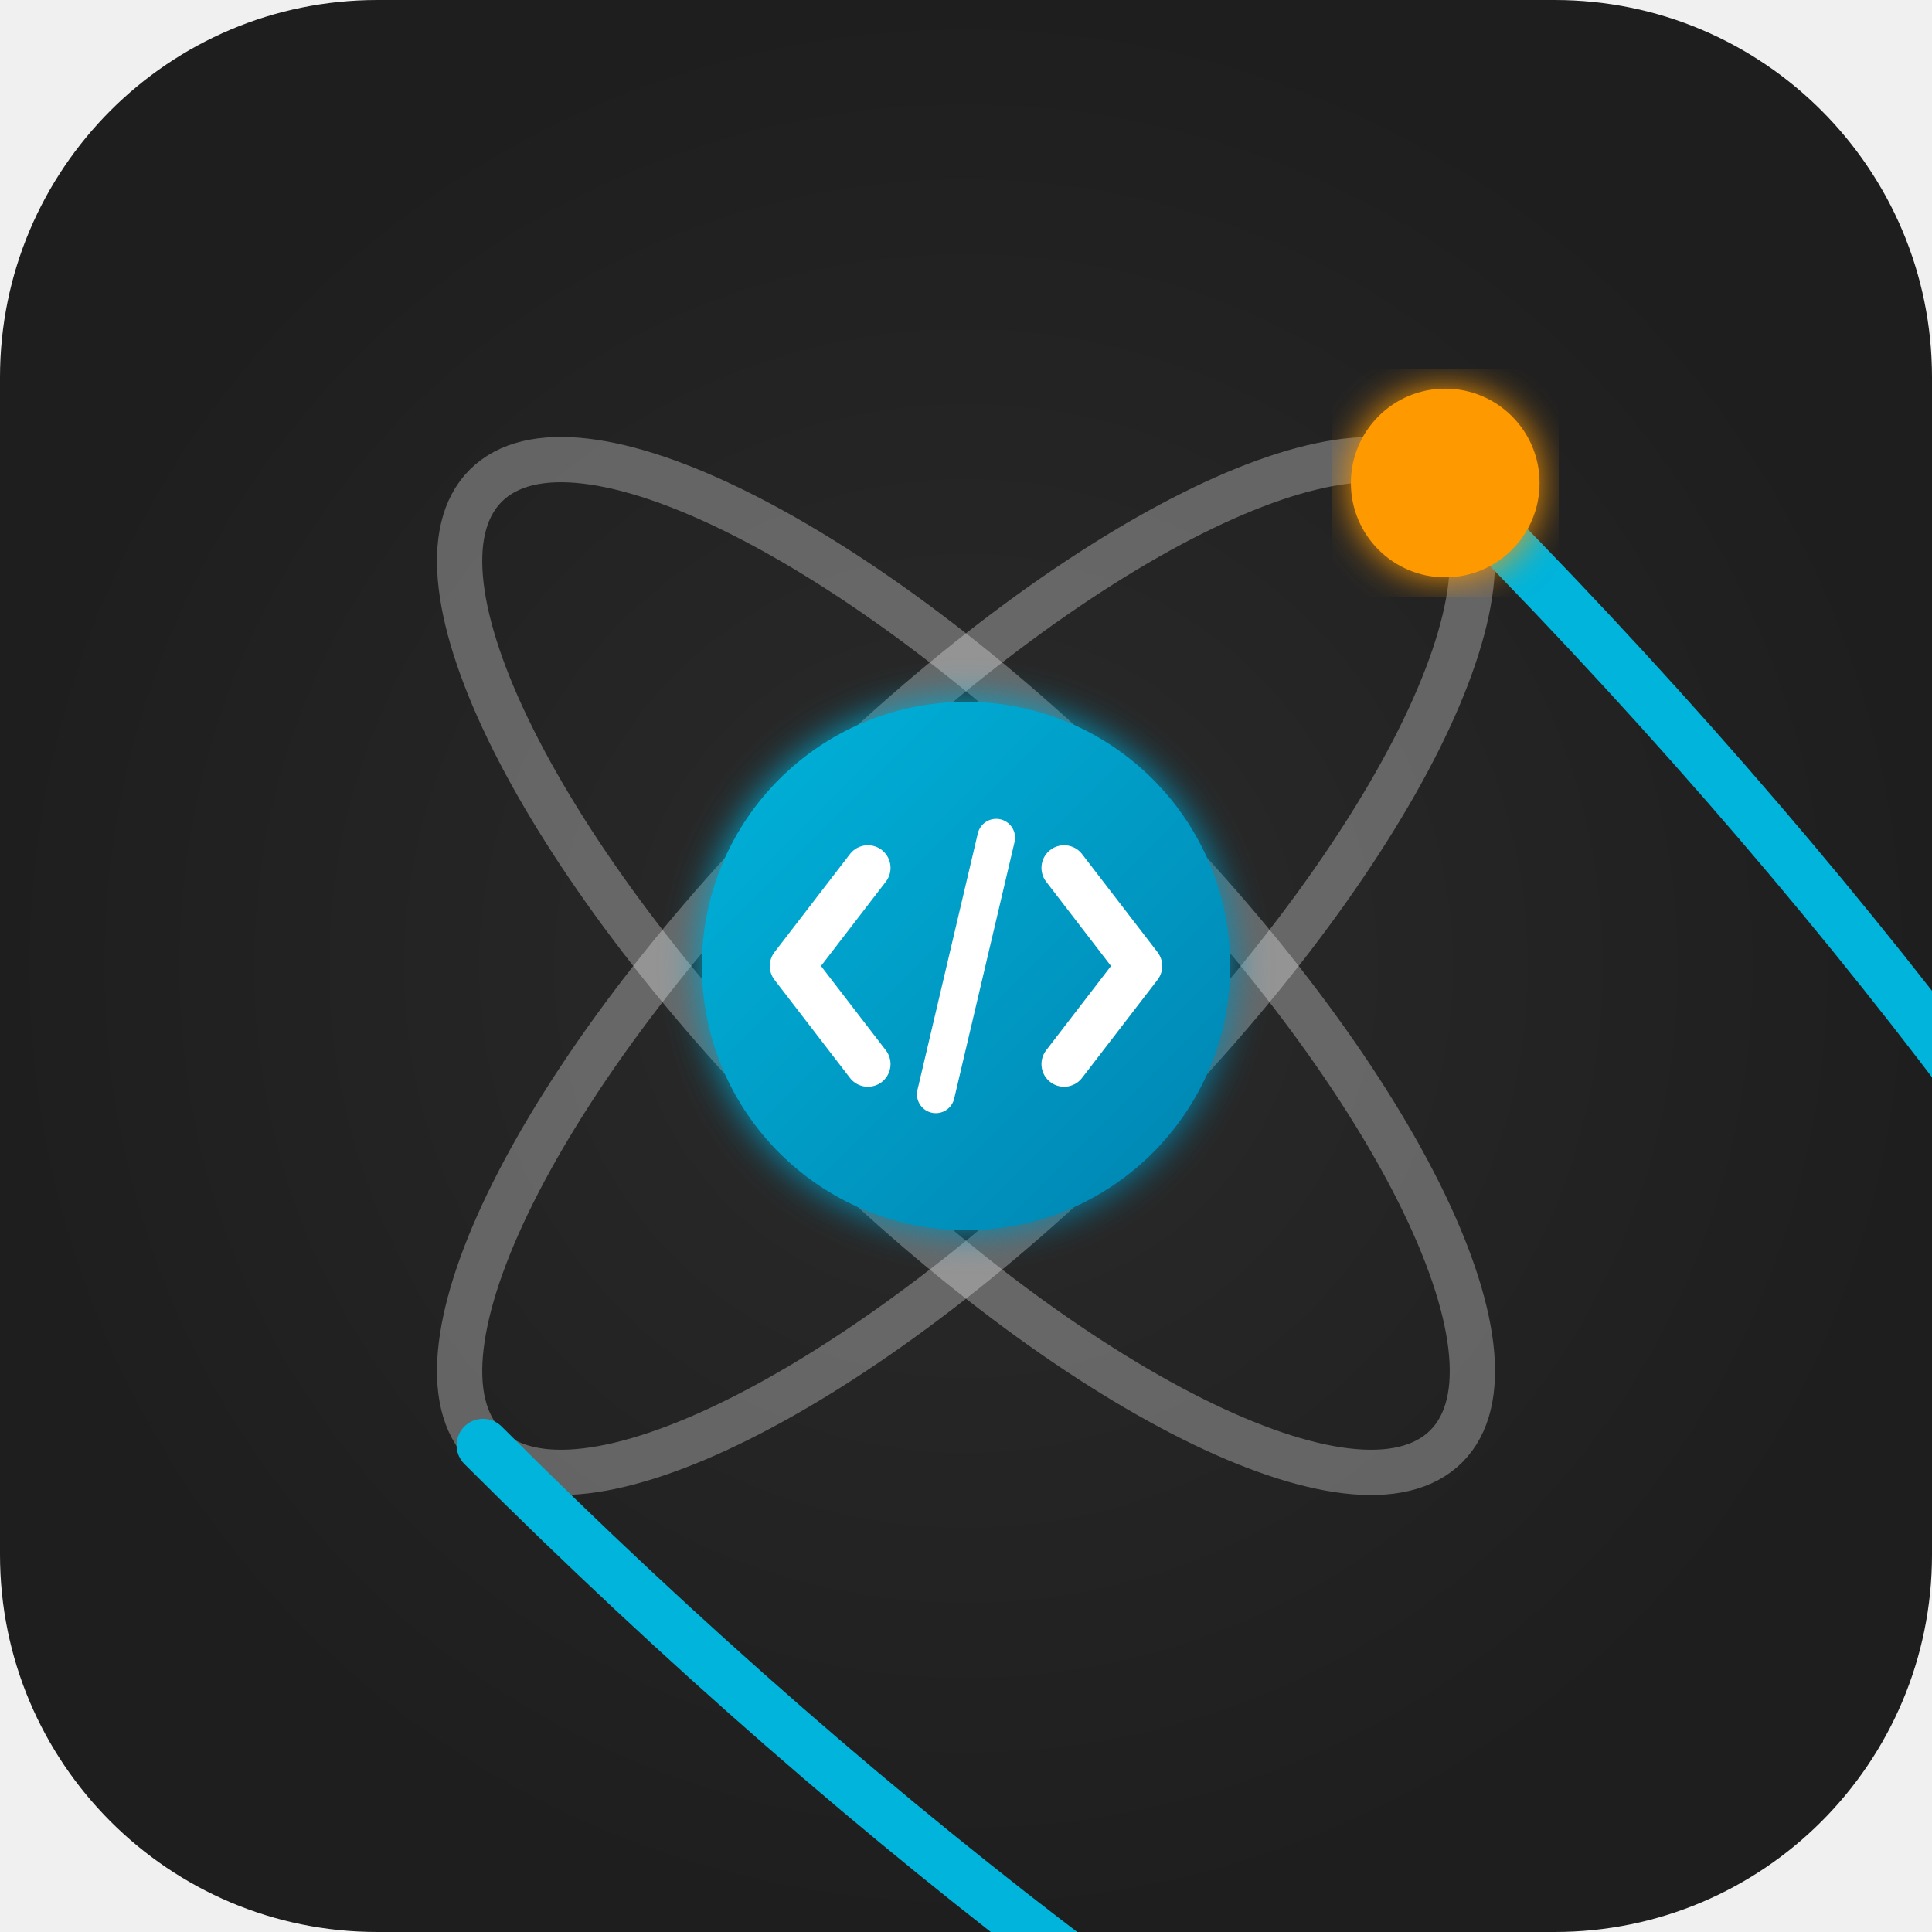
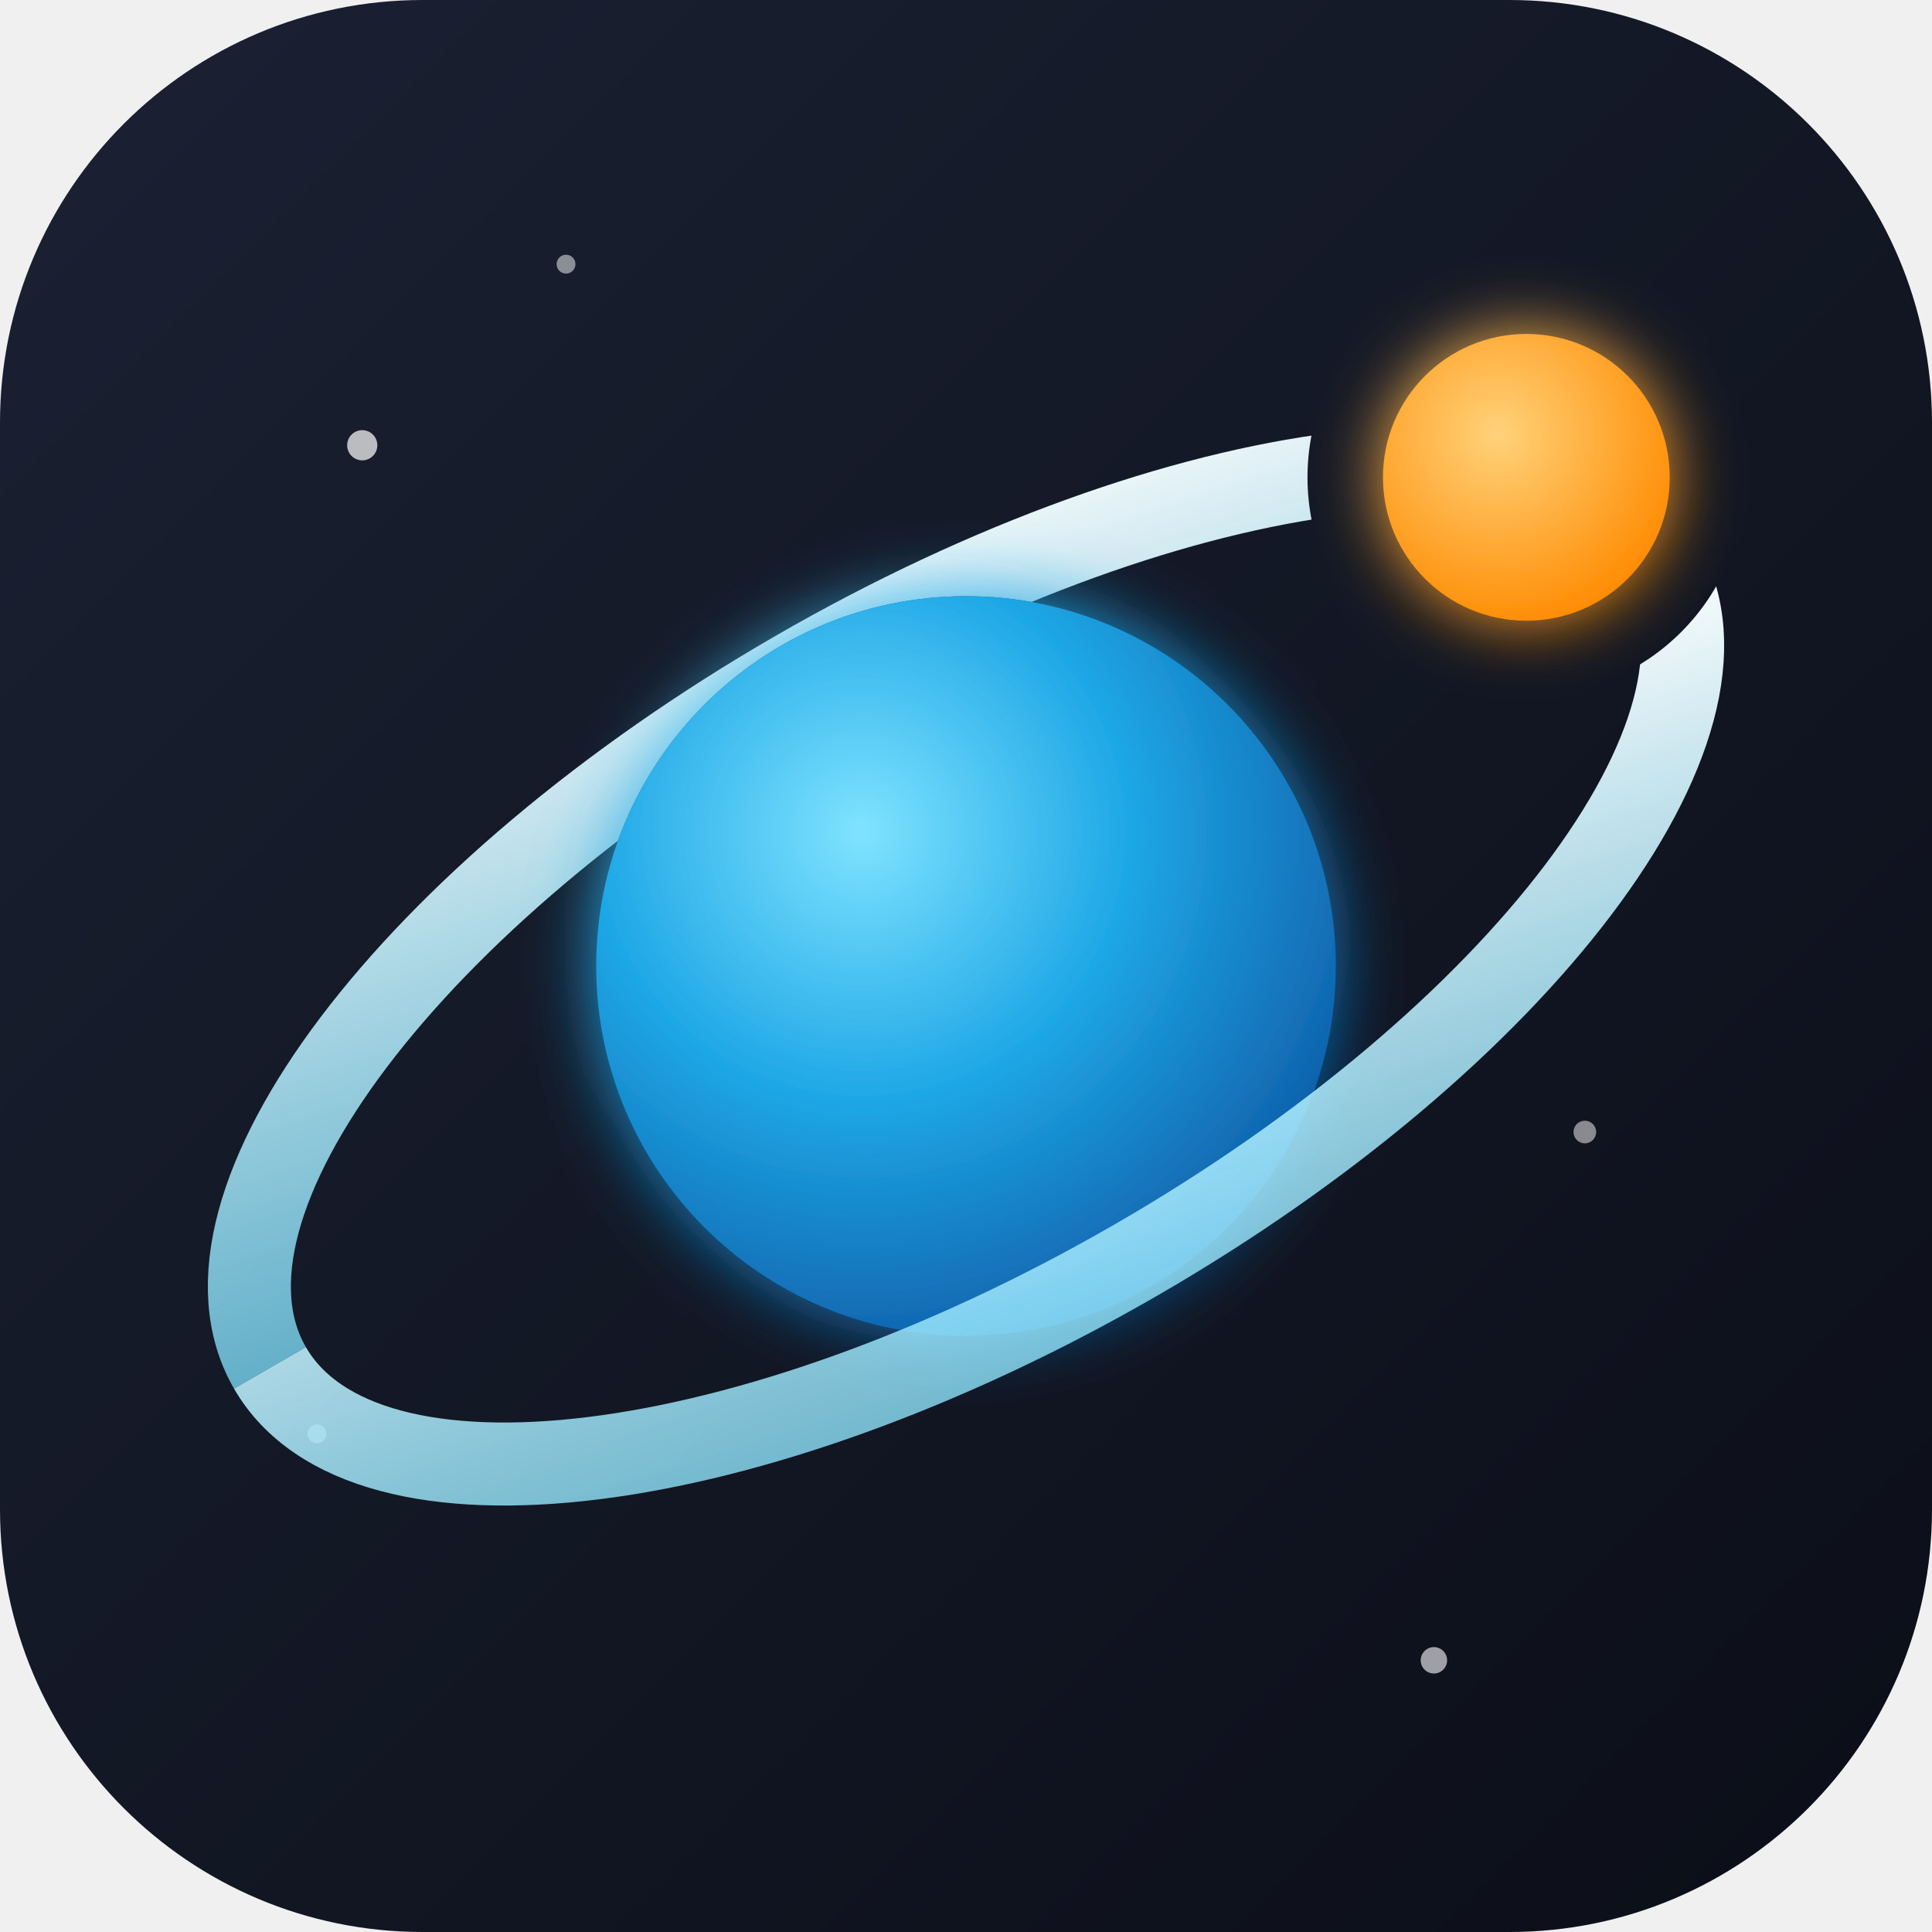
- <svg xmlns="http://www.w3.org/2000/svg" viewBox="0 0 512 512">
+ <svg xmlns="http://www.w3.org/2000/svg" viewBox="0 0 512 512" width="512" height="512">
  <defs>
-     <radialGradient id="gradBg" cx="50%" cy="50%" r="50%" fx="50%" fy="50%">
-       <stop offset="0%" style="stop-color:#2b2b2b;stop-opacity:1" />
-       <stop offset="100%" style="stop-color:#1e1e1e;stop-opacity:1" />
+     <linearGradient id="bg" x1="0" y1="0" x2="1" y2="1">
+       <stop offset="0" stop-color="#1b2133" />
+       <stop offset="1" stop-color="#0b0e17" />
+     </linearGradient>
+     <radialGradient id="planet" cx="0.36" cy="0.32" r="0.8">
+       <stop offset="0" stop-color="#7fe3ff" />
+       <stop offset="0.45" stop-color="#1ea7e6" />
+       <stop offset="1" stop-color="#0b4f9c" />
    </radialGradient>
-     <linearGradient id="gradSphere" x1="0%" y1="0%" x2="100%" y2="100%">
-       <stop offset="0%" style="stop-color:#00b4db;stop-opacity:1" />
-       <stop offset="100%" style="stop-color:#0083b0;stop-opacity:1" />
+     <linearGradient id="ring" x1="0" y1="1" x2="1" y2="0">
+       <stop offset="0" stop-color="#7fe3ff" stop-opacity="0.75" />
+       <stop offset="1" stop-color="#ffffff" />
    </linearGradient>
-     <filter id="glow">
-       <feGaussianBlur stdDeviation="5" result="coloredBlur" />
+     <radialGradient id="sat" cx="0.4" cy="0.35" r="0.7">
+       <stop offset="0" stop-color="#ffd27a" />
+       <stop offset="1" stop-color="#ff8a00" />
+     </radialGradient>
+     <filter id="glow" x="-50%" y="-50%" width="200%" height="200%">
+       <feGaussianBlur stdDeviation="9" result="b" />
      <feMerge>
-         <feMergeNode in="coloredBlur" />
+         <feMergeNode in="b" />
        <feMergeNode in="SourceGraphic" />
      </feMerge>
    </filter>
+     <mask id="ring-back" maskUnits="userSpaceOnUse" x="0" y="0" width="512" height="512">
+       <rect width="512" height="512" fill="#fff" />
+       <circle cx="256" cy="256" r="98" fill="#000" />
+     </mask>
+     <mask id="ring-gap" maskUnits="userSpaceOnUse" x="0" y="0" width="512" height="512">
+       <rect width="512" height="512" fill="#fff" />
+       <circle cx="404.5" cy="126.5" r="58" fill="#000" />
+     </mask>
  </defs>
-   <rect width="512" height="512" rx="100" ry="100" fill="url(#gradBg)" />
-   <ellipse cx="256" cy="256" rx="180" ry="60" fill="none" stroke="#ffffff" stroke-width="12" stroke-opacity="0.3" transform="rotate(45 256 256)" />
-   <ellipse cx="256" cy="256" rx="180" ry="60" fill="none" stroke="#ffffff" stroke-width="12" stroke-opacity="0.3" transform="rotate(-45 256 256)" />
-   <path d="M 383,128 A 180,60 45 0,1 128,383" fill="none" stroke="#00b4db" stroke-width="14" stroke-linecap="round" />
-   <circle cx="256" cy="256" r="70" fill="url(#gradSphere)" filter="url(#glow)" />
-   <path d="M 230,230 L 210,256 L 230,282" fill="none" stroke="#ffffff" stroke-width="12" stroke-linecap="round" stroke-linejoin="round" />
-   <path d="M 282,230 L 302,256 L 282,282" fill="none" stroke="#ffffff" stroke-width="12" stroke-linecap="round" stroke-linejoin="round" />
-   <line x1="248" y1="290" x2="264" y2="222" stroke="#ffffff" stroke-width="10" stroke-linecap="round" />
-   <circle cx="383" cy="128" r="25" fill="#ff9900" filter="url(#glow)" />
+   <rect width="512" height="512" rx="112" fill="url(#bg)" />
+   <g fill="#ffffff">
+     <circle cx="96" cy="118" r="4" opacity="0.7" />
+     <circle cx="150" cy="70" r="2.5" opacity="0.5" />
+     <circle cx="420" cy="300" r="3" opacity="0.5" />
+     <circle cx="84" cy="380" r="2.5" opacity="0.45" />
+     <circle cx="380" cy="440" r="3.5" opacity="0.6" />
+   </g>
+   <g mask="url(#ring-gap)">
+     <g mask="url(#ring-back)">
+       <g transform="rotate(-30 256 256)">
+         <path d="M 469 256 A 213 90 0 0 0 43 256" fill="none" stroke="url(#ring)" stroke-width="22" />
+       </g>
+     </g>
+   </g>
+   <circle cx="256" cy="256" r="98" fill="url(#planet)" filter="url(#glow)" />
+   <g mask="url(#ring-gap)">
+     <g transform="rotate(-30 256 256)">
+       <path d="M 469 256 A 213 90 0 0 1 43 256" fill="none" stroke="url(#ring)" stroke-width="22" />
+     </g>
+   </g>
+   <circle cx="404.5" cy="126.5" r="38" fill="url(#sat)" filter="url(#glow)" />
</svg>
